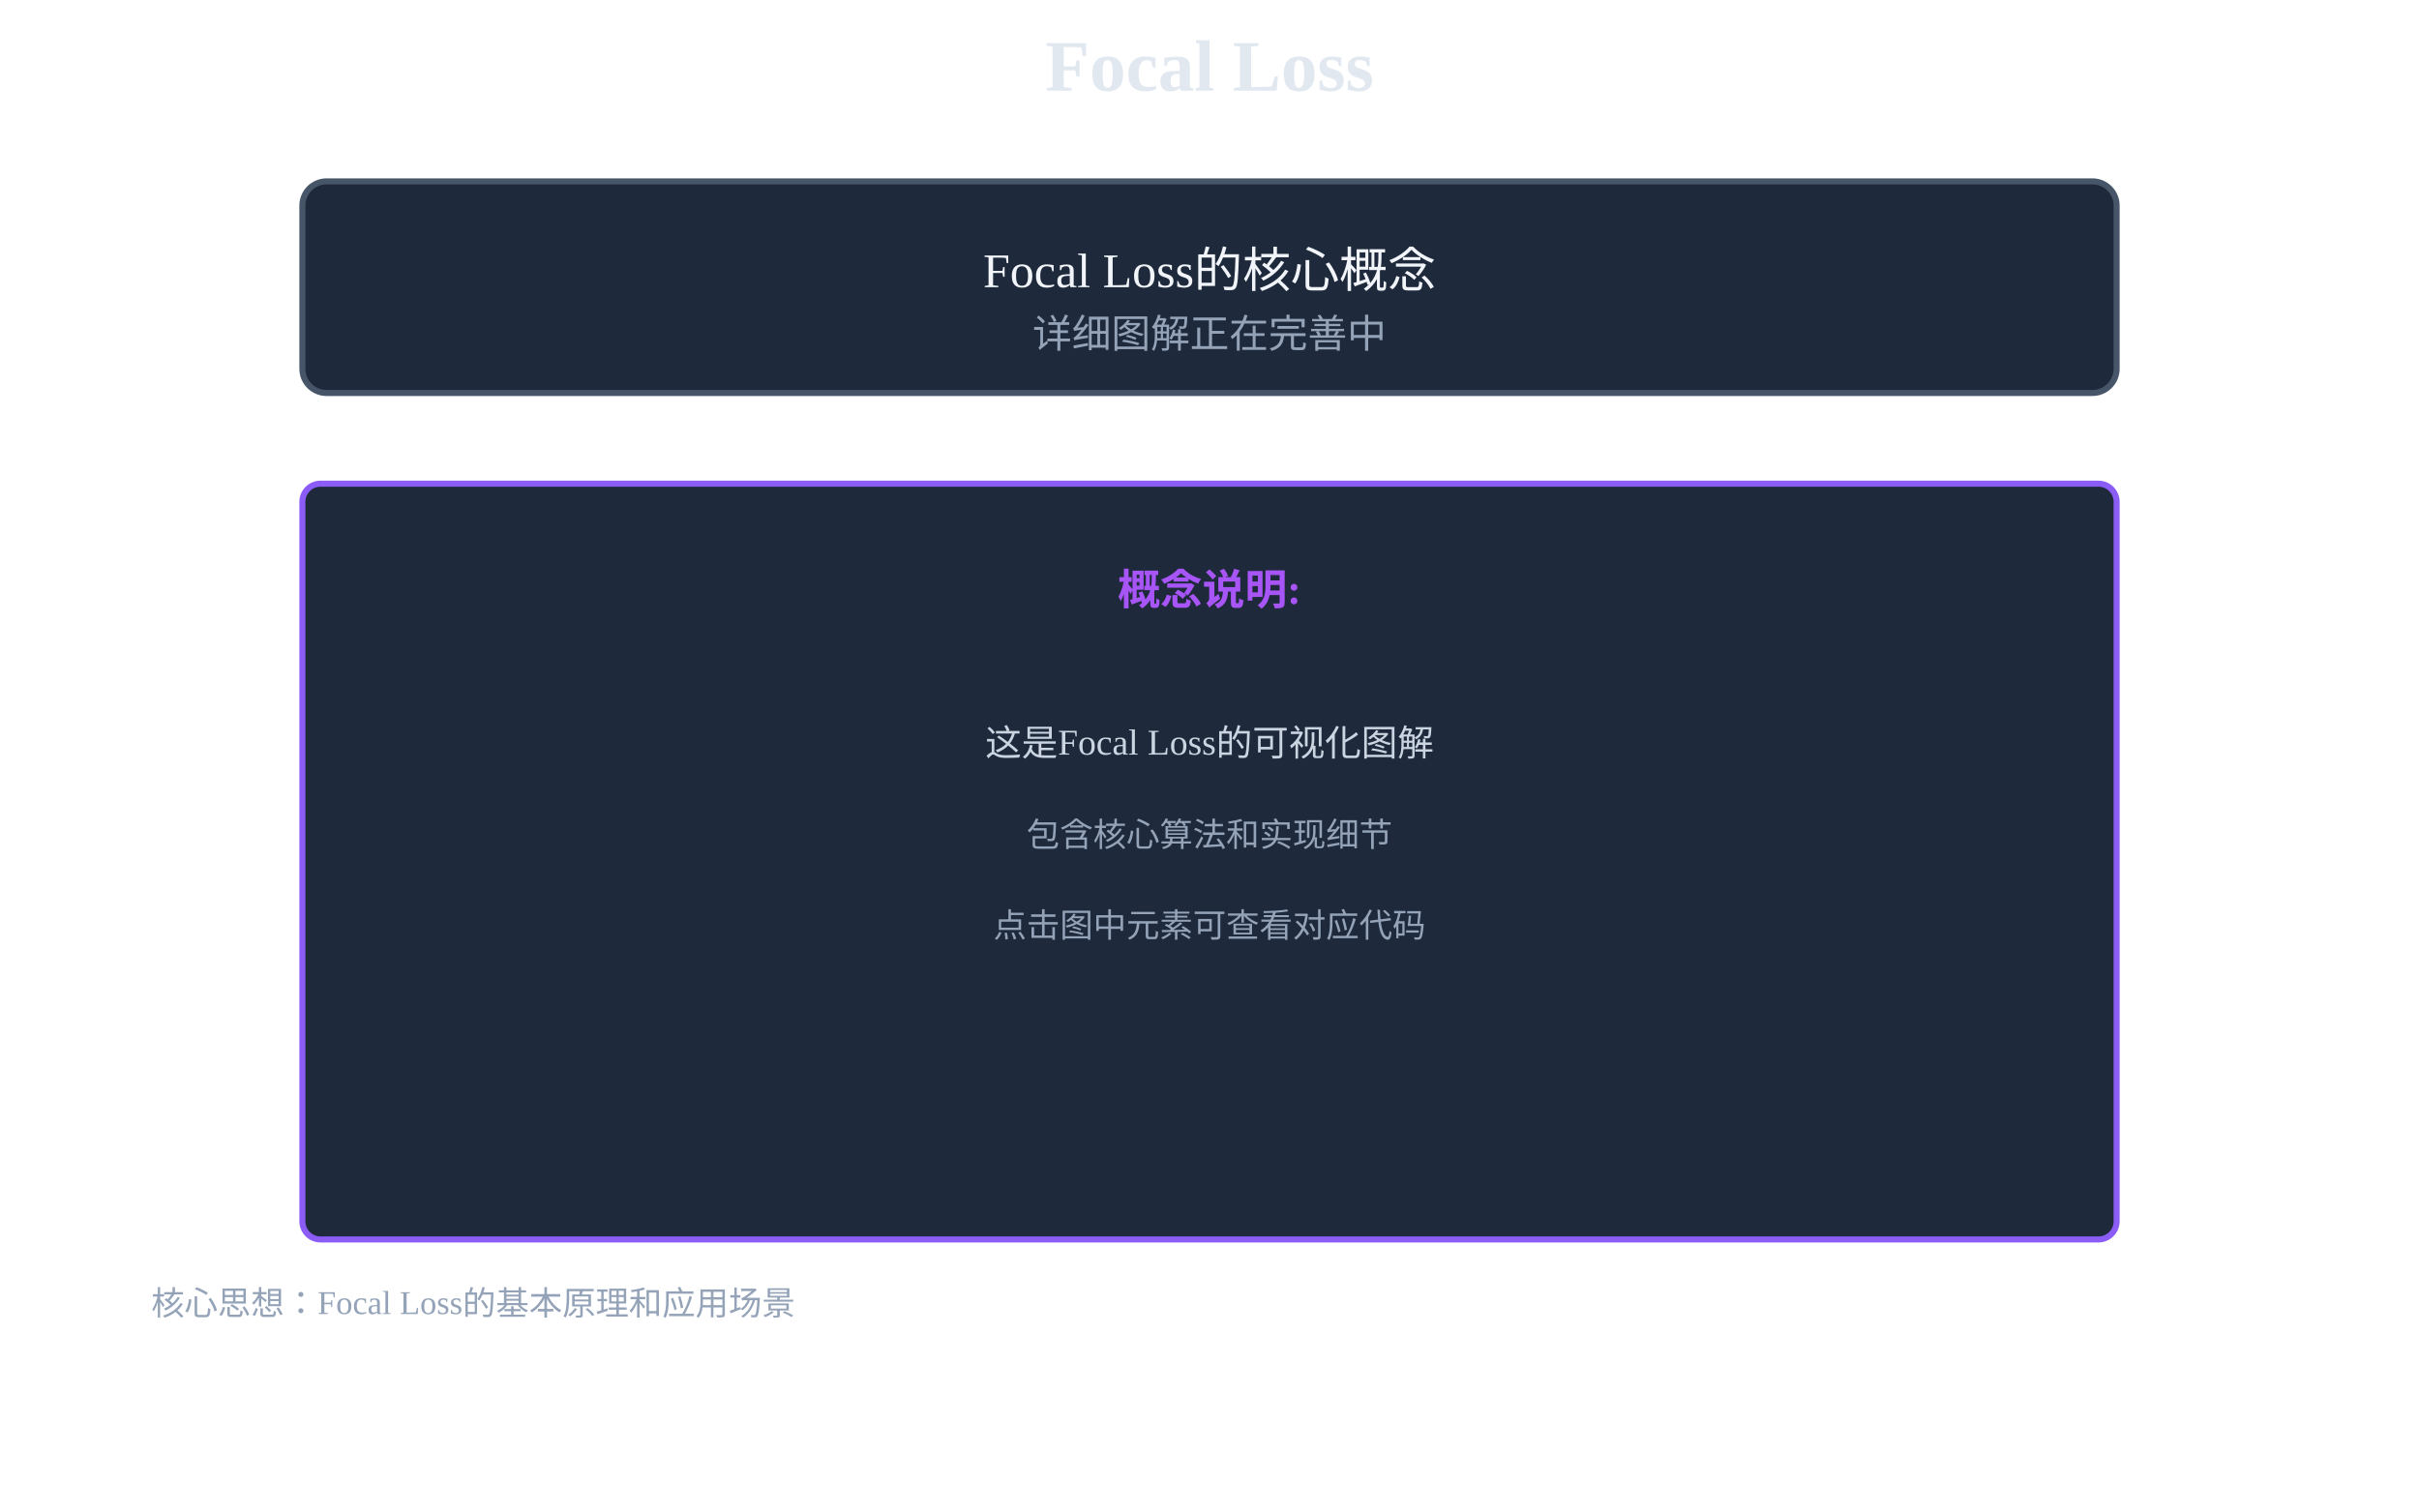
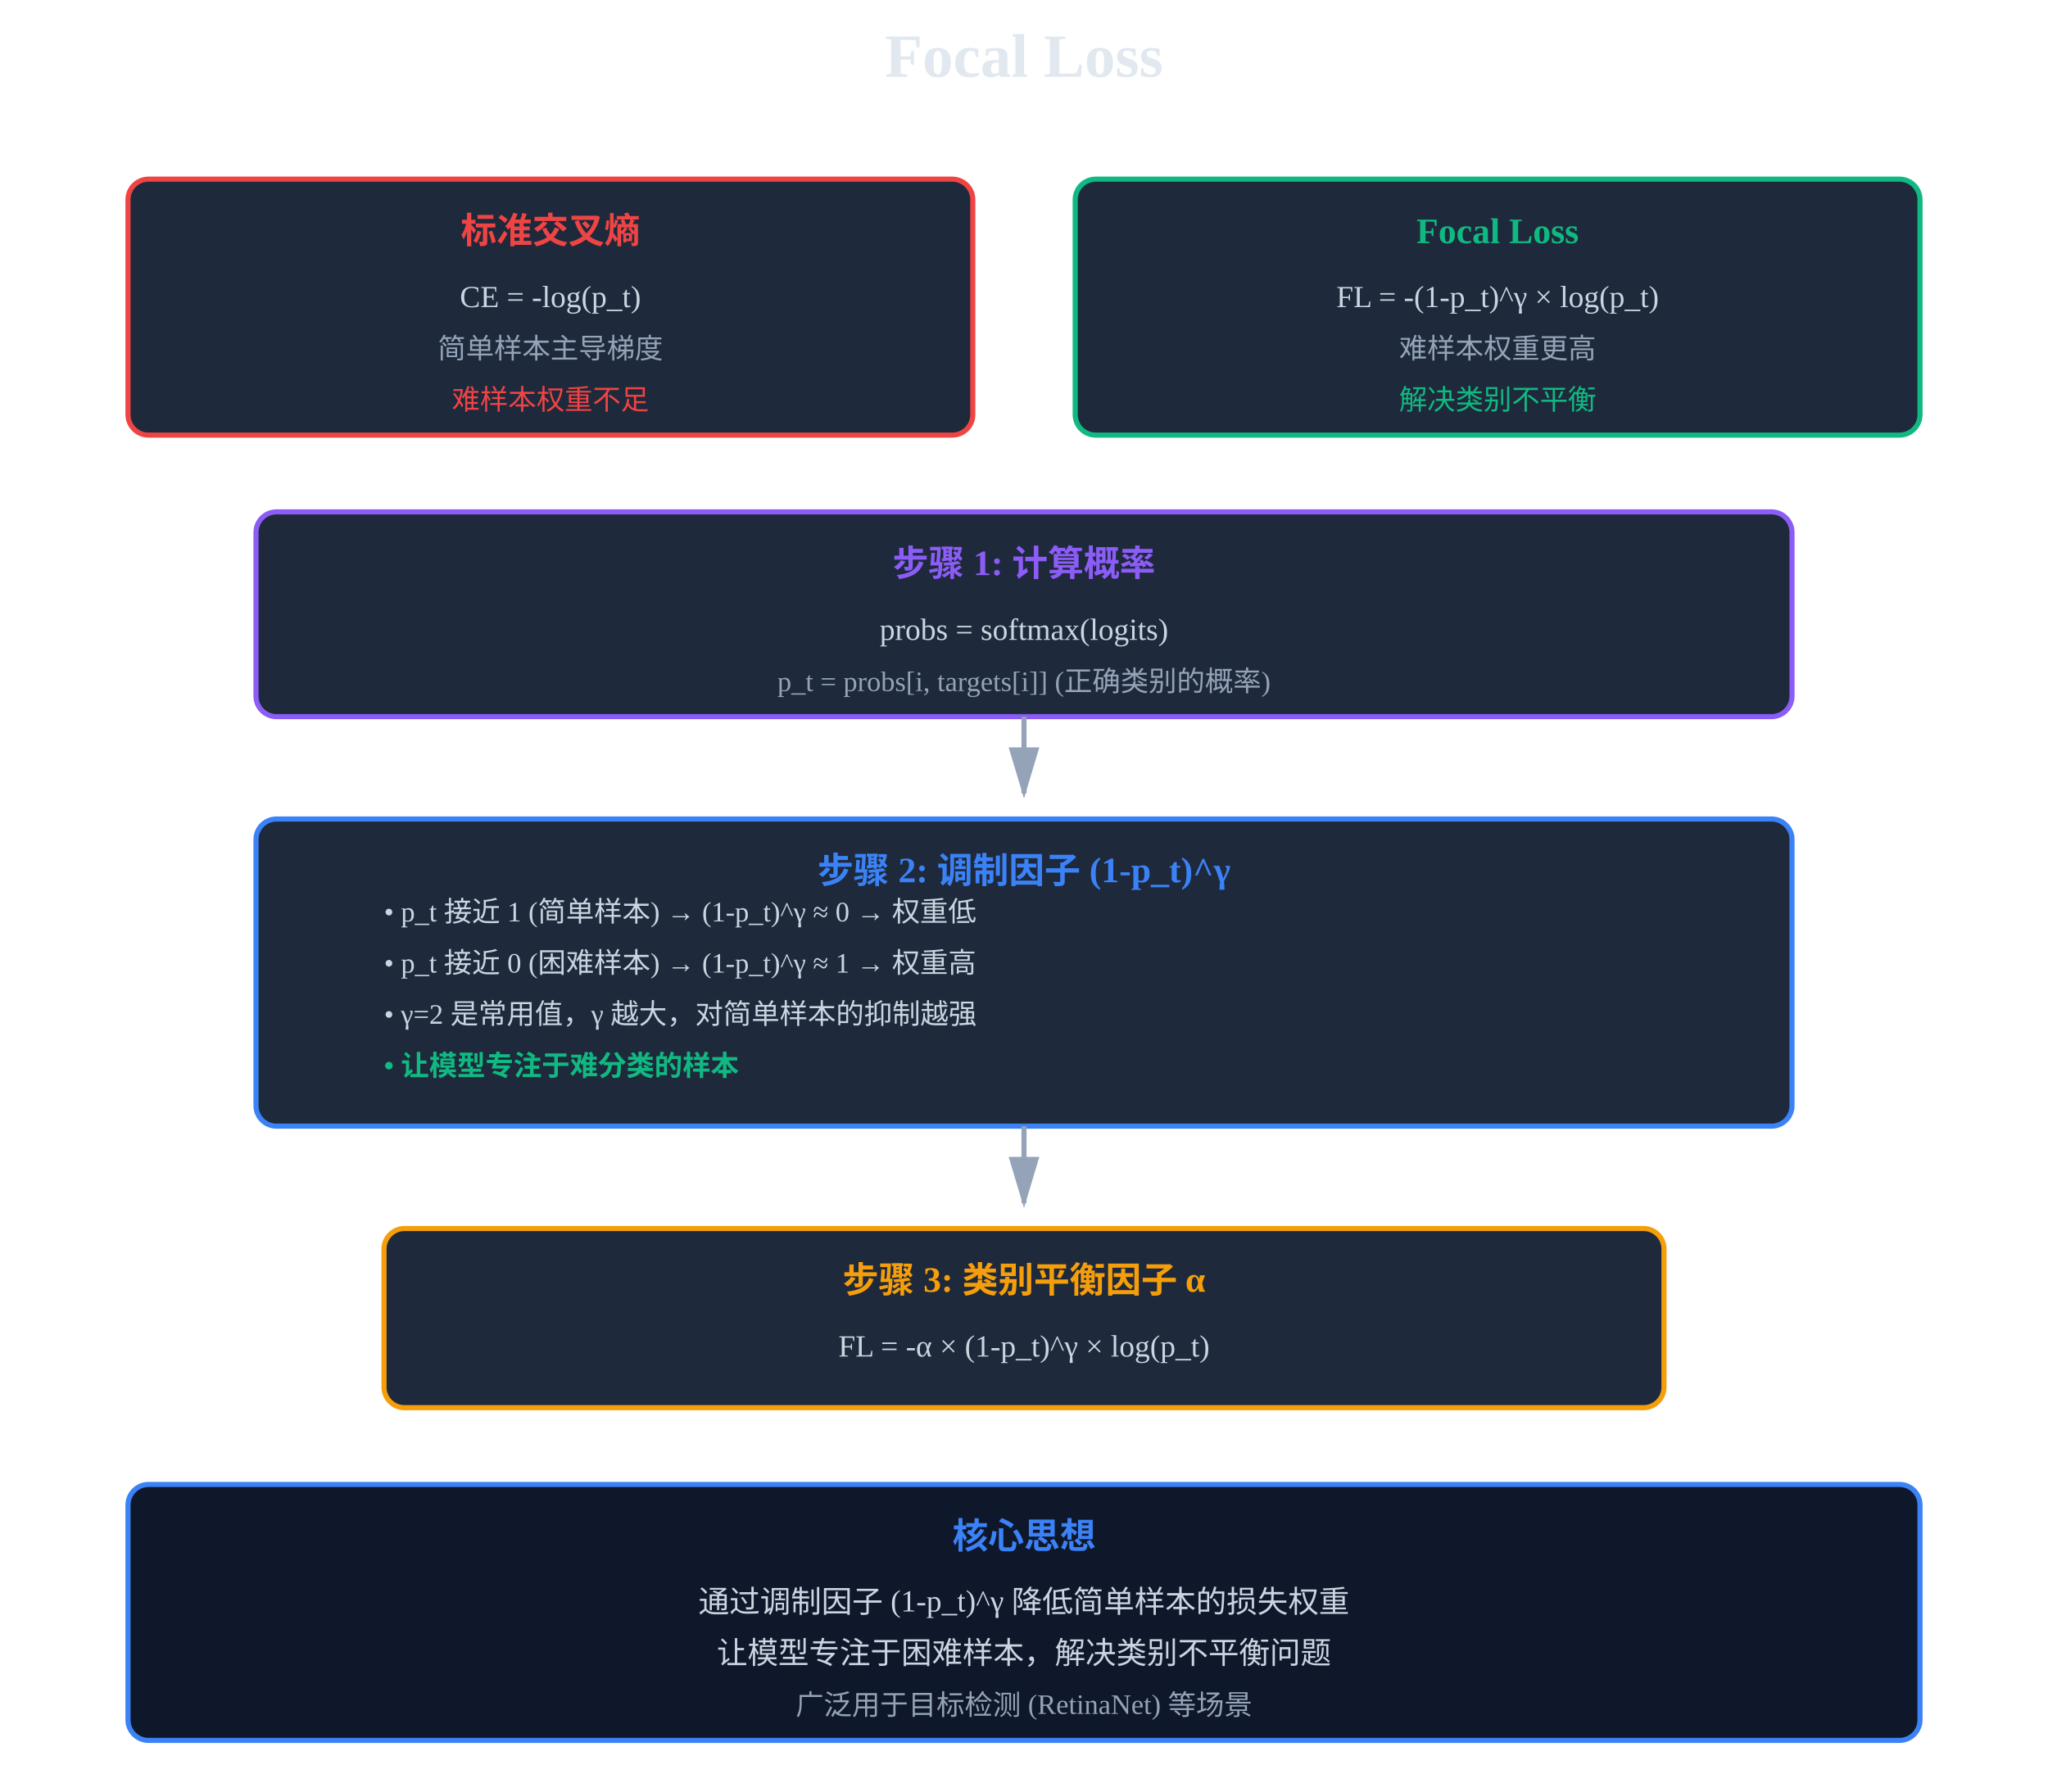
- <svg xmlns="http://www.w3.org/2000/svg" viewBox="0 0 800 500" class="w-full h-auto">
+ <svg xmlns="http://www.w3.org/2000/svg" viewBox="0 0 800 700" class="w-full h-auto">
+   <defs>
+     <marker id="arrowhead" markerWidth="10" markerHeight="10" refX="9" refY="3" orient="auto">
+       <polygon points="0 0, 10 3, 0 6" fill="#94a3b8" />
+     </marker>
+   </defs>
  <text x="400" y="30" text-anchor="middle" fill="#e2e8f0" font-size="24" font-weight="bold">Focal Loss</text>
+   <g data-code-line="1,2">
+     <rect x="50" y="70" width="330" height="100" rx="8" fill="#1e293b" stroke="#ef4444" stroke-width="2" />
+     <text x="215" y="95" text-anchor="middle" fill="#ef4444" font-size="14" font-weight="bold">标准交叉熵</text>
+     <text x="215" y="120" text-anchor="middle" fill="#cbd5e1" font-size="12">CE = -log(p_t)</text>
+     <text x="215" y="140" text-anchor="middle" fill="#94a3b8" font-size="11">简单样本主导梯度</text>
+     <text x="215" y="160" text-anchor="middle" fill="#ef4444" font-size="11">难样本权重不足</text>
+   </g>
+   <g data-code-line="5,6,7">
+     <rect x="420" y="70" width="330" height="100" rx="8" fill="#1e293b" stroke="#10b981" stroke-width="2" />
+     <text x="585" y="95" text-anchor="middle" fill="#10b981" font-size="14" font-weight="bold">Focal Loss</text>
+     <text x="585" y="120" text-anchor="middle" fill="#cbd5e1" font-size="12">FL = -(1-p_t)^γ × log(p_t)</text>
+     <text x="585" y="140" text-anchor="middle" fill="#94a3b8" font-size="11">难样本权重更高</text>
+     <text x="585" y="160" text-anchor="middle" fill="#10b981" font-size="11">解决类别不平衡</text>
+   </g>
+   <g data-code-line="3,4">
+     <rect x="100" y="200" width="600" height="80" rx="8" fill="#1e293b" stroke="#8b5cf6" stroke-width="2" />
+     <text x="400" y="225" text-anchor="middle" fill="#8b5cf6" font-size="14" font-weight="bold">步骤 1: 计算概率</text>
+     <text x="400" y="250" text-anchor="middle" fill="#cbd5e1" font-size="12">probs = softmax(logits)</text>
+     <text x="400" y="270" text-anchor="middle" fill="#94a3b8" font-size="11">p_t = probs[i, targets[i]] (正确类别的概率)</text>
+   </g>
+   <g data-code-line="5,6">
+     <line x1="400" y1="280" x2="400" y2="310" stroke="#94a3b8" stroke-width="2" marker-end="url(#arrowhead)" />
+     <rect x="100" y="320" width="600" height="120" rx="8" fill="#1e293b" stroke="#3b82f6" stroke-width="2" />
+     <text x="400" y="345" text-anchor="middle" fill="#3b82f6" font-size="14" font-weight="bold">步骤 2: 调制因子 (1-p_t)^γ</text>
+     <g transform="translate(150, 360)">
+       <text x="0" y="0" fill="#cbd5e1" font-size="11">• p_t 接近 1 (简单样本) → (1-p_t)^γ ≈ 0 → 权重低</text>
+       <text x="0" y="20" fill="#cbd5e1" font-size="11">• p_t 接近 0 (困难样本) → (1-p_t)^γ ≈ 1 → 权重高</text>
+       <text x="0" y="40" fill="#cbd5e1" font-size="11">• γ=2 是常用值，γ 越大，对简单样本的抑制越强</text>
+       <text x="0" y="60" fill="#10b981" font-size="11" font-weight="bold">• 让模型专注于难分类的样本</text>
+     </g>
+   </g>
+   <g data-code-line="7">
+     <line x1="400" y1="440" x2="400" y2="470" stroke="#94a3b8" stroke-width="2" marker-end="url(#arrowhead)" />
+     <rect x="150" y="480" width="500" height="70" rx="8" fill="#1e293b" stroke="#f59e0b" stroke-width="2" />
+     <text x="400" y="505" text-anchor="middle" fill="#f59e0b" font-size="14" font-weight="bold">步骤 3: 类别平衡因子 α</text>
+     <text x="400" y="530" text-anchor="middle" fill="#cbd5e1" font-size="12">FL = -α × (1-p_t)^γ × log(p_t)</text>
+   </g>
  <g data-code-line="1,2,3">
-     <rect x="100" y="60" width="600" height="70" rx="8" fill="#1e293b" stroke="#475569" stroke-width="2" />
-     <text x="400" y="95" text-anchor="middle" fill="#f1f5f9" font-size="16">Focal Loss的核心概念</text>
-     <text x="400" y="115" text-anchor="middle" fill="#94a3b8" font-size="13">详细图解正在完善中</text>
-   </g>
-   <g data-code-line="4,5,6">
-     <rect x="100" y="160" width="600" height="250" rx="6" fill="#1e293b" stroke="#8b5cf6" stroke-width="2" />
-     <text x="400" y="200" text-anchor="middle" fill="#a855f7" font-size="14" font-weight="bold">概念说明:</text>
-     <text x="400" y="250" text-anchor="middle" fill="#cbd5e1" font-size="12">这是Focal Loss的可视化图解</text>
-     <text x="400" y="280" text-anchor="middle" fill="#94a3b8" font-size="11">包含核心算法和实现细节</text>
-     <text x="400" y="310" text-anchor="middle" fill="#94a3b8" font-size="11">点击图中元素可查看对应代码</text>
-   </g>
-   <g transform="translate(50, 435)">
-     <text x="0" y="0" fill="#94a3b8" font-size="11">核心思想：Focal Loss的基本原理和应用场景</text>
+     <rect x="50" y="580" width="700" height="100" rx="8" fill="#0f172a" stroke="#3b82f6" stroke-width="2" />
+     <text x="400" y="605" text-anchor="middle" fill="#3b82f6" font-size="14" font-weight="bold">核心思想</text>
+     <text x="400" y="630" text-anchor="middle" fill="#cbd5e1" font-size="12">通过调制因子 (1-p_t)^γ 降低简单样本的损失权重</text>
+     <text x="400" y="650" text-anchor="middle" fill="#cbd5e1" font-size="12">让模型专注于困难样本，解决类别不平衡问题</text>
+     <text x="400" y="670" text-anchor="middle" fill="#94a3b8" font-size="11">广泛用于目标检测 (RetinaNet) 等场景</text>
  </g>
</svg>
